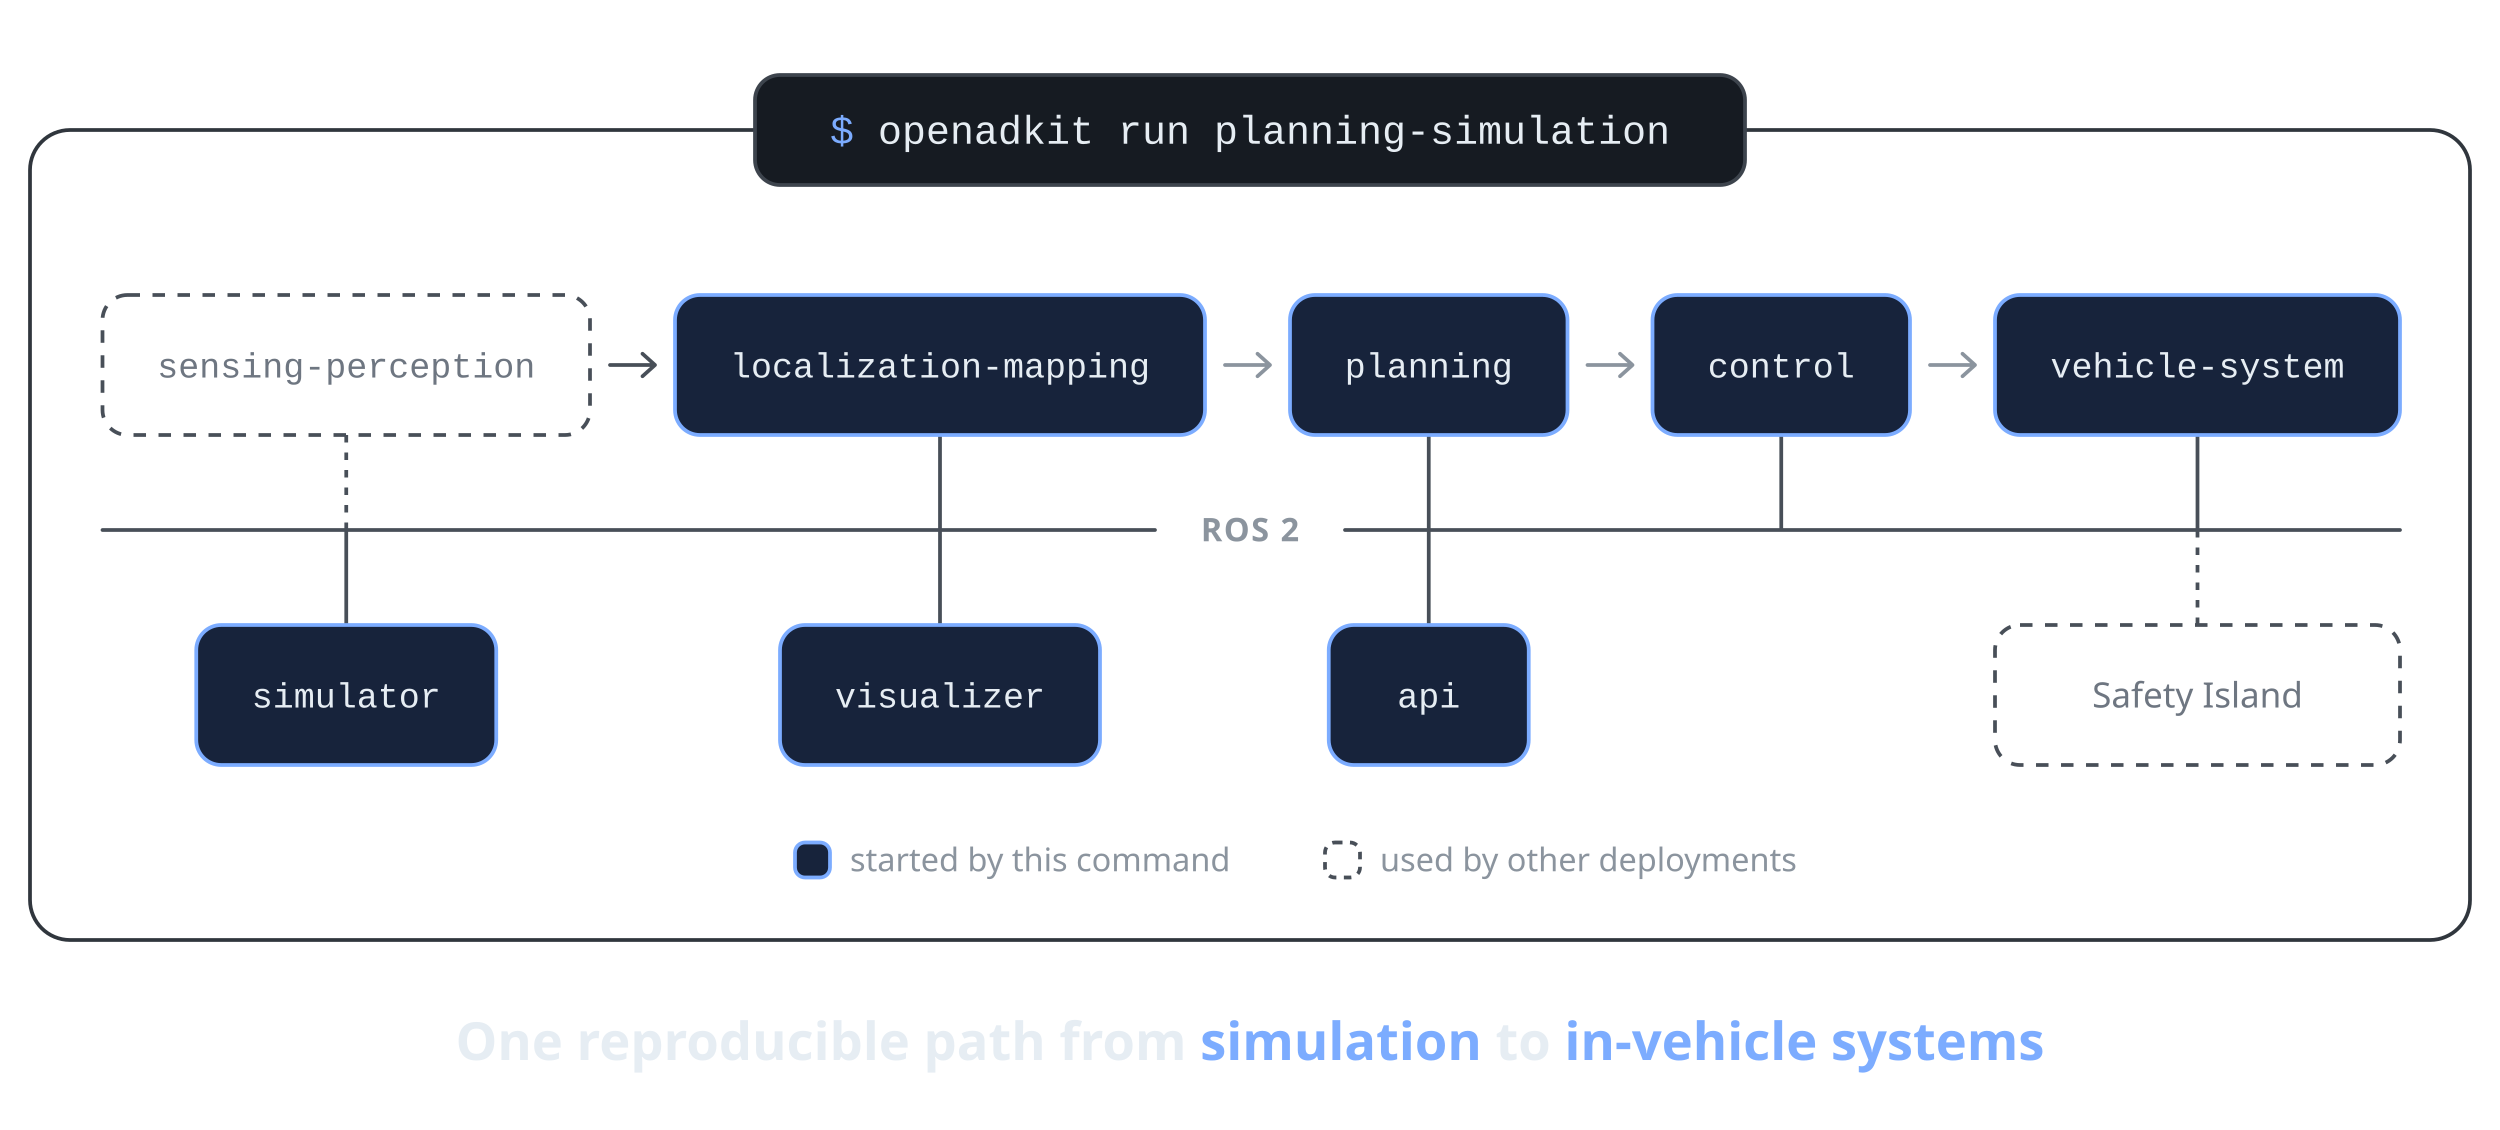
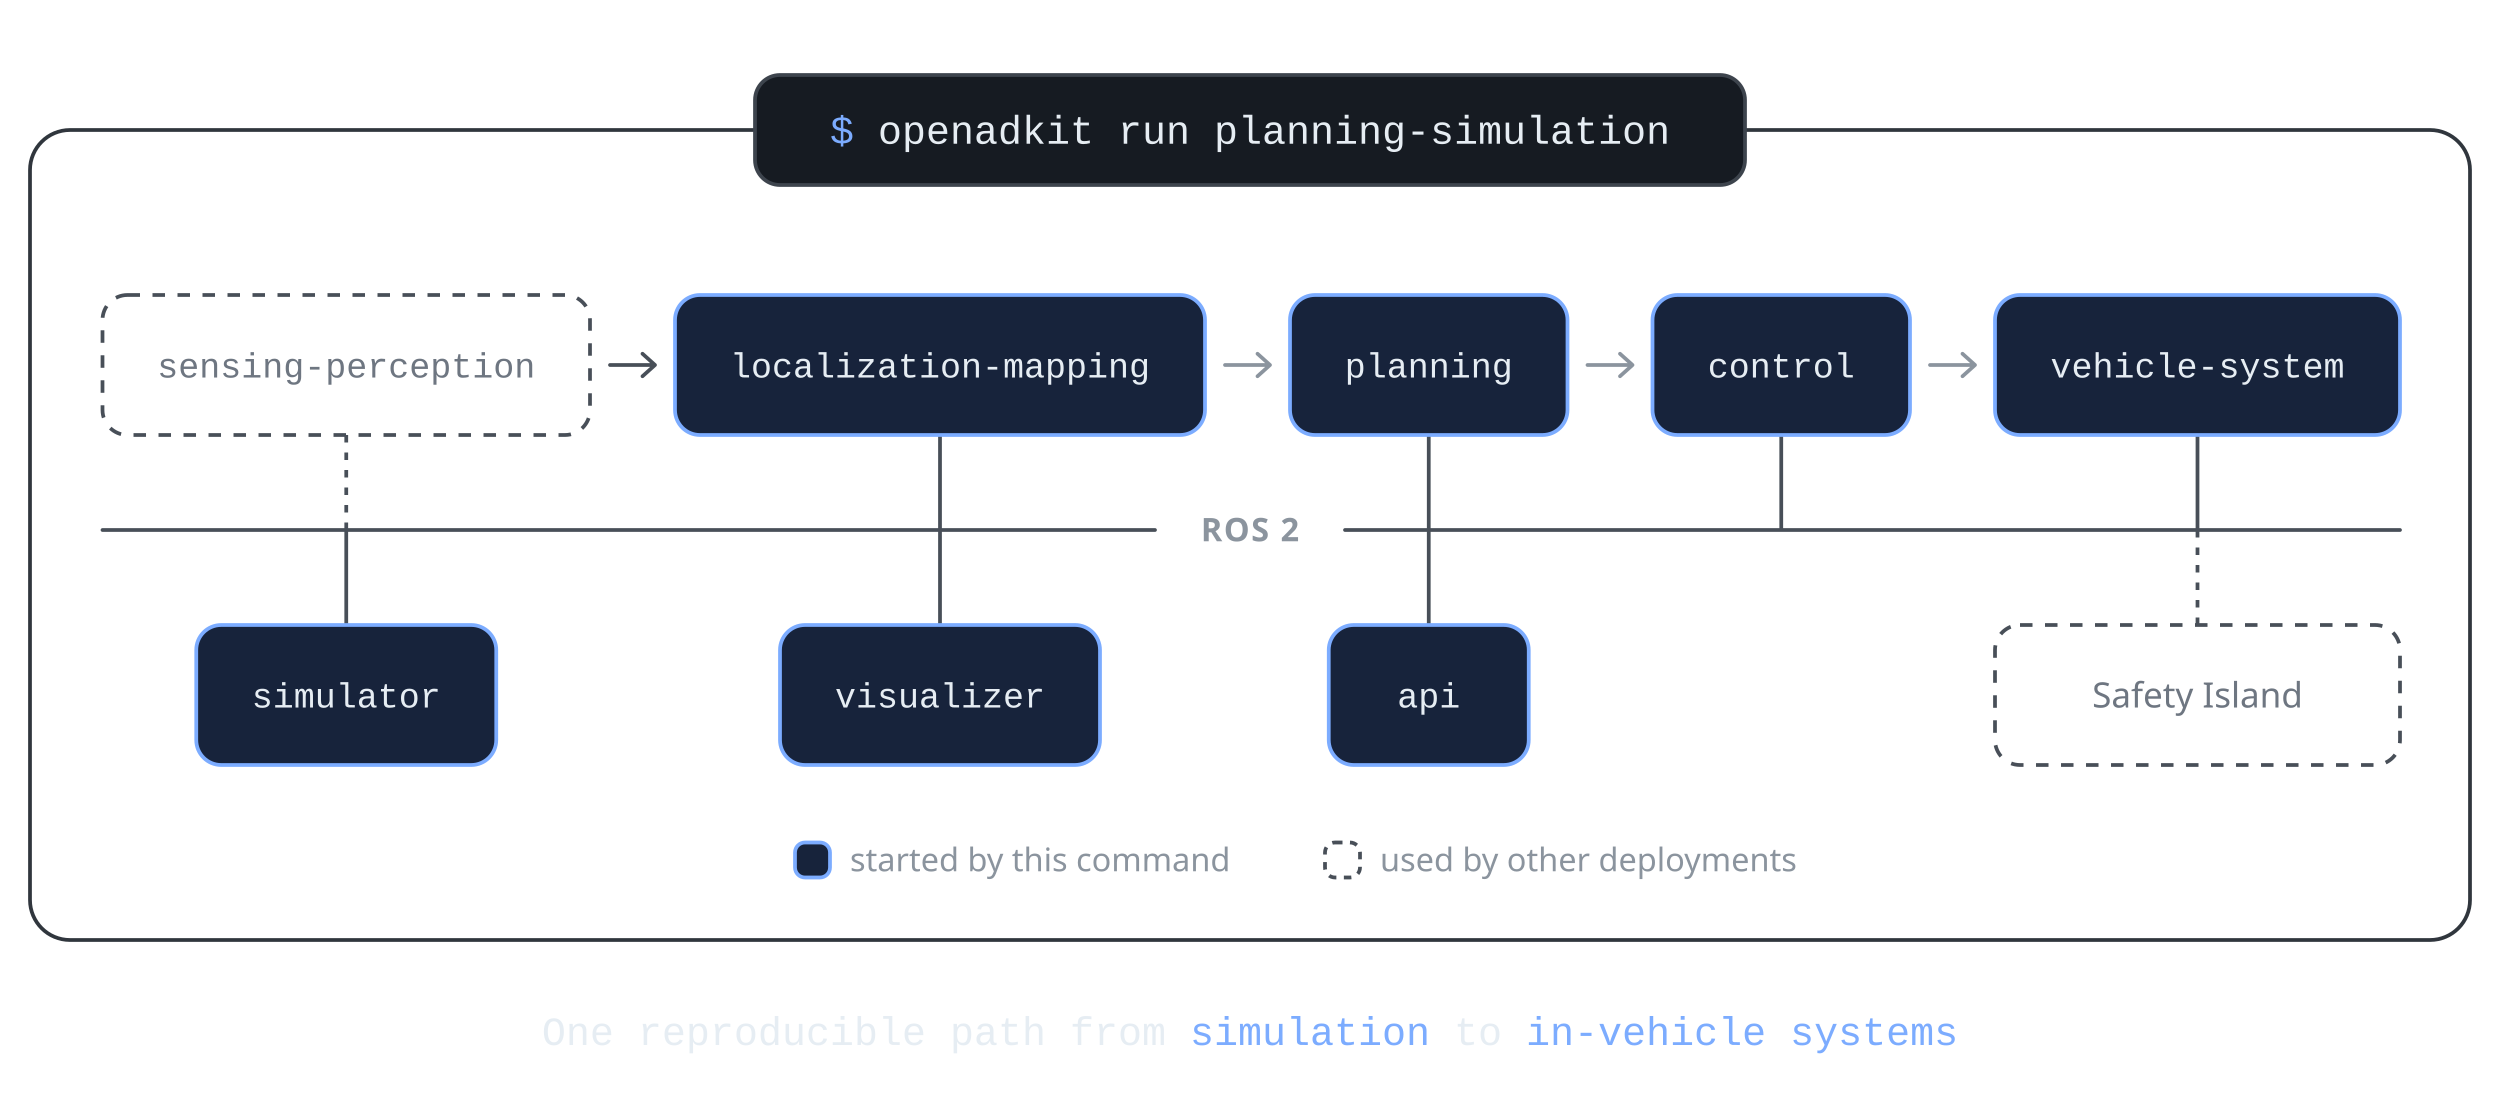
- <svg xmlns="http://www.w3.org/2000/svg" viewBox="0 0 1000 452" width="1000" height="452" role="img" aria-labelledby="title desc">
+ <svg xmlns="http://www.w3.org/2000/svg" viewBox="0 0 1000 444" width="1000" height="444" role="img" aria-labelledby="title desc">
  <rect x="12" y="52" width="976" height="324" rx="16" fill="none" stroke="#30363d" stroke-width="1.5" />
  <rect x="302" y="30" width="396" height="44" rx="10" fill="#161b22" stroke="#3d444d" stroke-width="1.5" />
  <text x="500" y="57.5" text-anchor="middle" font-family="ui-monospace, SFMono-Regular, 'SF Mono', Menlo, Consolas, 'Liberation Mono', monospace" font-size="16" fill="#e6edf3">
    <tspan fill="#7cacff">$</tspan> openadkit run planning-simulation</text>
  <path d="M41 212H462M538 212H960" fill="none" stroke="#484f58" stroke-width="1.5" stroke-linecap="round" />
  <text x="500" y="216.5" text-anchor="middle" font-family="-apple-system, BlinkMacSystemFont, 'Segoe UI', 'Noto Sans', Helvetica, Arial, sans-serif" font-size="13" font-weight="600" letter-spacing="0.6" fill="#8b949e">ROS 2</text>
  <line x1="138.5" y1="174" x2="138.5" y2="212" stroke="#484f58" stroke-width="1.5" stroke-dasharray="3 4" />
  <line x1="376.0" y1="174" x2="376.0" y2="212" stroke="#484f58" stroke-width="1.5" />
  <line x1="571.5" y1="174" x2="571.5" y2="212" stroke="#484f58" stroke-width="1.5" />
  <line x1="712.5" y1="174" x2="712.5" y2="212" stroke="#484f58" stroke-width="1.5" />
  <line x1="879.0" y1="174" x2="879.0" y2="212" stroke="#484f58" stroke-width="1.5" />
  <line x1="138.5" y1="212" x2="138.5" y2="250" stroke="#484f58" stroke-width="1.5" />
  <line x1="376.0" y1="212" x2="376.0" y2="250" stroke="#484f58" stroke-width="1.5" />
  <line x1="571.5" y1="212" x2="571.5" y2="250" stroke="#484f58" stroke-width="1.5" />
  <line x1="879.0" y1="212" x2="879.0" y2="250" stroke="#484f58" stroke-width="1.5" stroke-dasharray="3 4" />
  <path d="M244 146.0H262M257 141.5L262 146.0L257 150.5" fill="none" stroke="#484f58" stroke-width="1.5" stroke-linecap="round" stroke-linejoin="round" />
  <path d="M490 146.0H508M503 141.5L508 146.0L503 150.5" fill="none" stroke="#8b949e" stroke-width="1.5" stroke-linecap="round" stroke-linejoin="round" />
  <path d="M635 146.0H653M648 141.5L653 146.0L648 150.5" fill="none" stroke="#8b949e" stroke-width="1.5" stroke-linecap="round" stroke-linejoin="round" />
  <path d="M772 146.0H790M785 141.5L790 146.0L785 150.5" fill="none" stroke="#8b949e" stroke-width="1.5" stroke-linecap="round" stroke-linejoin="round" />
  <rect x="41" y="118" width="195" height="56" rx="10" fill="none" stroke="#484f58" stroke-width="1.5" stroke-dasharray="5 5" />
  <text x="138.5" y="151.0" text-anchor="middle" font-family="ui-monospace, SFMono-Regular, 'SF Mono', Menlo, Consolas, 'Liberation Mono', monospace" font-size="14" font-weight="400" fill="#6e7681">sensing-perception</text>
  <rect x="270" y="118" width="212" height="56" rx="10" fill="#17233b" stroke="#7cacff" stroke-width="1.5" />
  <text x="376.0" y="151.0" text-anchor="middle" font-family="ui-monospace, SFMono-Regular, 'SF Mono', Menlo, Consolas, 'Liberation Mono', monospace" font-size="14" font-weight="500" fill="#e6edf3">localization-mapping</text>
  <rect x="516" y="118" width="111" height="56" rx="10" fill="#17233b" stroke="#7cacff" stroke-width="1.5" />
  <text x="571.5" y="151.0" text-anchor="middle" font-family="ui-monospace, SFMono-Regular, 'SF Mono', Menlo, Consolas, 'Liberation Mono', monospace" font-size="14" font-weight="500" fill="#e6edf3">planning</text>
  <rect x="661" y="118" width="103" height="56" rx="10" fill="#17233b" stroke="#7cacff" stroke-width="1.5" />
  <text x="712.5" y="151.0" text-anchor="middle" font-family="ui-monospace, SFMono-Regular, 'SF Mono', Menlo, Consolas, 'Liberation Mono', monospace" font-size="14" font-weight="500" fill="#e6edf3">control</text>
  <rect x="798" y="118" width="162" height="56" rx="10" fill="#17233b" stroke="#7cacff" stroke-width="1.5" />
  <text x="879.0" y="151.0" text-anchor="middle" font-family="ui-monospace, SFMono-Regular, 'SF Mono', Menlo, Consolas, 'Liberation Mono', monospace" font-size="14" font-weight="500" fill="#e6edf3">vehicle-system</text>
  <rect x="78.5" y="250" width="120" height="56" rx="10" fill="#17233b" stroke="#7cacff" stroke-width="1.5" />
  <text x="138.5" y="283.0" text-anchor="middle" font-family="ui-monospace, SFMono-Regular, 'SF Mono', Menlo, Consolas, 'Liberation Mono', monospace" font-size="14" font-weight="500" fill="#e6edf3">simulator</text>
  <rect x="312" y="250" width="128" height="56" rx="10" fill="#17233b" stroke="#7cacff" stroke-width="1.5" />
  <text x="376.0" y="283.0" text-anchor="middle" font-family="ui-monospace, SFMono-Regular, 'SF Mono', Menlo, Consolas, 'Liberation Mono', monospace" font-size="14" font-weight="500" fill="#e6edf3">visualizer</text>
  <rect x="531.5" y="250" width="80" height="56" rx="10" fill="#17233b" stroke="#7cacff" stroke-width="1.5" />
  <text x="571.5" y="283.0" text-anchor="middle" font-family="ui-monospace, SFMono-Regular, 'SF Mono', Menlo, Consolas, 'Liberation Mono', monospace" font-size="14" font-weight="500" fill="#e6edf3">api</text>
  <rect x="798" y="250" width="162" height="56" rx="10" fill="none" stroke="#484f58" stroke-width="1.5" stroke-dasharray="5 5" />
  <text x="879.0" y="283.0" text-anchor="middle" font-family="-apple-system, BlinkMacSystemFont, 'Segoe UI', 'Noto Sans', Helvetica, Arial, sans-serif" font-size="14" font-weight="400" fill="#6e7681">Safety Island</text>
  <rect x="318" y="337" width="14" height="14" rx="4" fill="#17233b" stroke="#7cacff" stroke-width="1.5" />
  <text x="340" y="348.5" font-family="-apple-system, BlinkMacSystemFont, 'Segoe UI', 'Noto Sans', Helvetica, Arial, sans-serif" font-size="13" fill="#8b949e">started by this command</text>
  <rect x="530" y="337" width="14" height="14" rx="4" fill="none" stroke="#484f58" stroke-width="1.5" stroke-dasharray="3 3" />
  <text x="552" y="348.5" font-family="-apple-system, BlinkMacSystemFont, 'Segoe UI', 'Noto Sans', Helvetica, Arial, sans-serif" font-size="13" fill="#8b949e">used by other deployments</text>
-   <text x="500" y="424" text-anchor="middle" font-family="-apple-system, BlinkMacSystemFont, 'Segoe UI', 'Noto Sans', Helvetica, Arial, sans-serif" font-size="21" font-weight="600" fill="#e6edf3">One reproducible path from <tspan fill="#7cacff">simulation</tspan> to <tspan fill="#7cacff">in-vehicle systems</tspan>
+   <text x="500" y="418" text-anchor="middle" font-family="ui-monospace, SFMono-Regular, 'SF Mono', Menlo, Consolas, 'Liberation Mono', monospace" font-size="16" fill="#e6edf3">One reproducible path from <tspan fill="#7cacff">simulation</tspan> to <tspan fill="#7cacff">in-vehicle systems</tspan>
  </text>
</svg>
